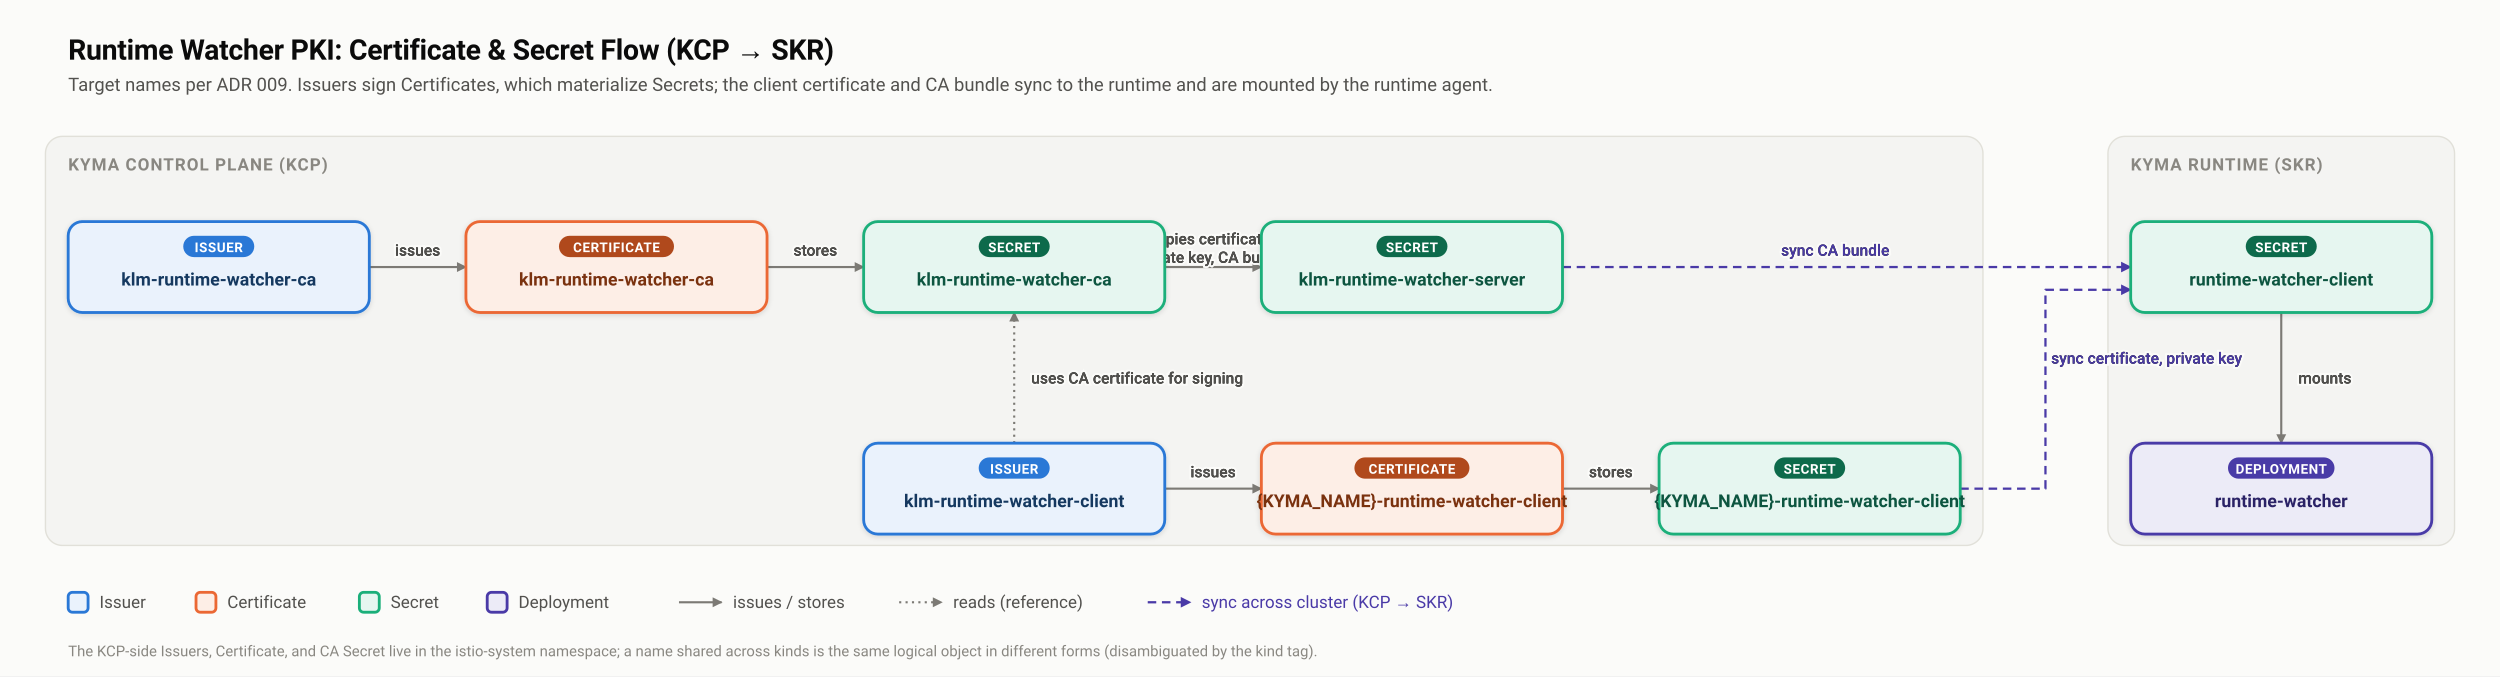
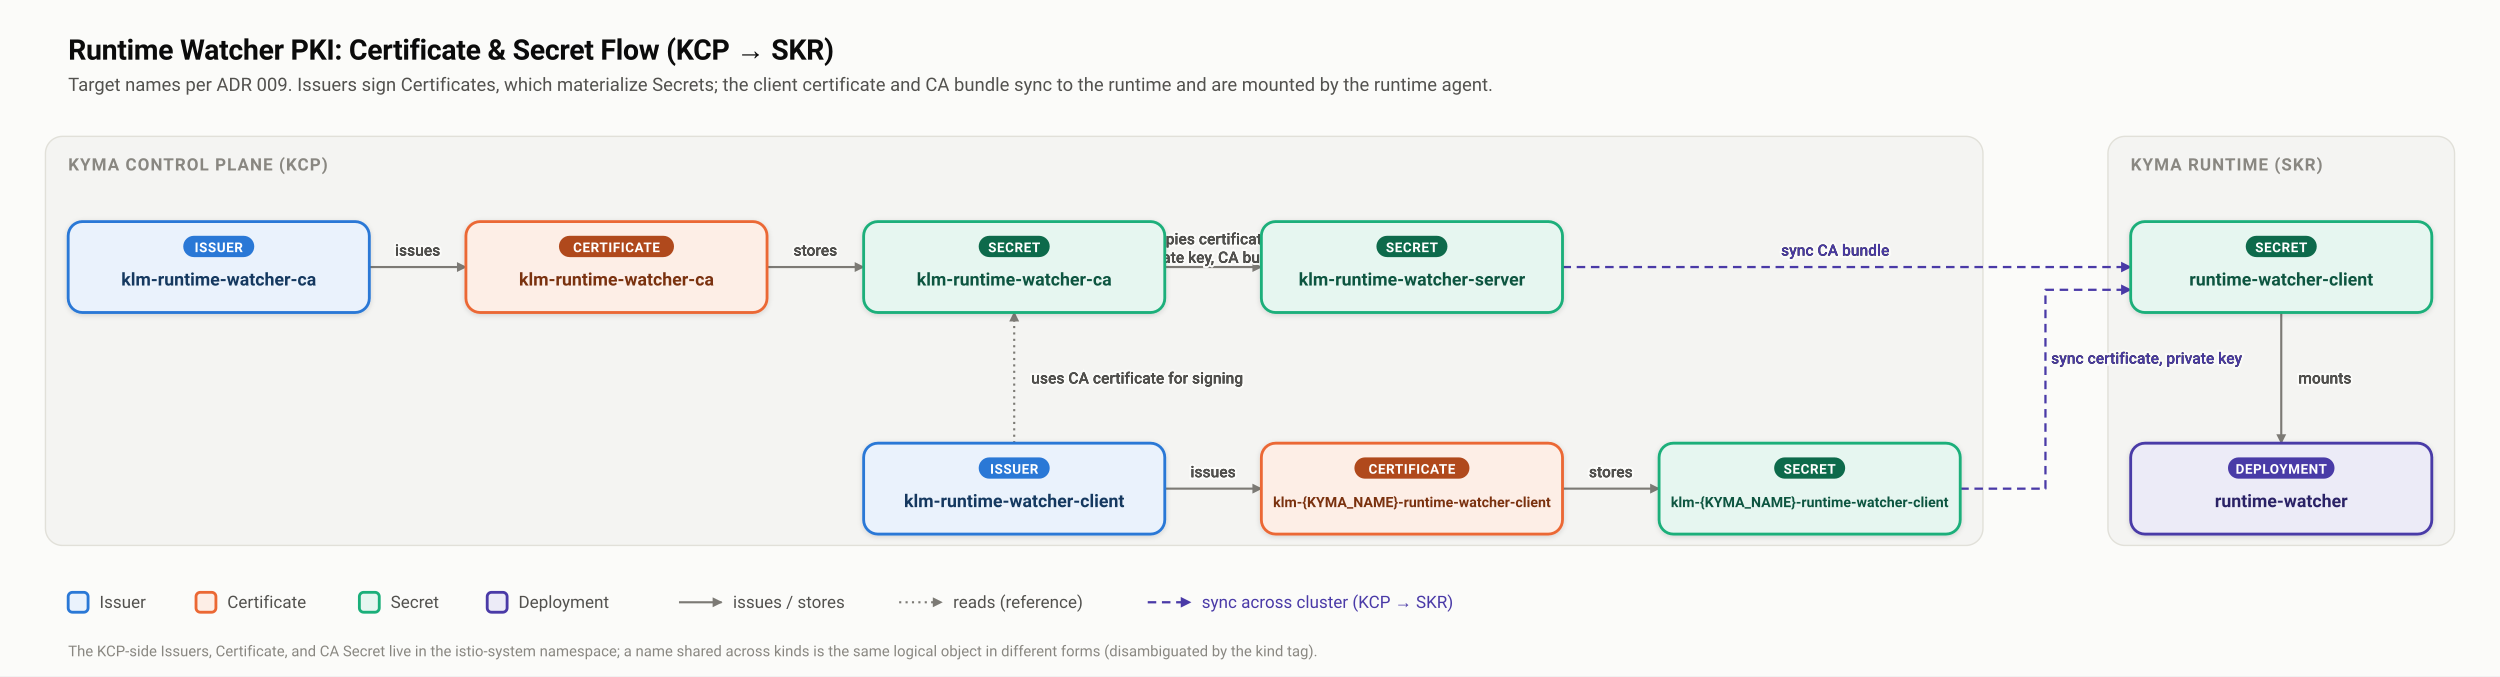
<svg xmlns="http://www.w3.org/2000/svg" viewBox="0 0 1760 476" width="1760" height="476" font-family="system-ui, -apple-system, 'Segoe UI', Roboto, 'Helvetica Neue', Arial, sans-serif" text-rendering="geometricPrecision">
  <defs>
    <filter id="cardShadow" x="-20%" y="-20%" width="140%" height="140%">
      <feDropShadow dx="0" dy="1" stdDeviation="2" flood-color="#0b0b0b" flood-opacity="0.14" />
    </filter>
    <marker id="arrow" viewBox="0 0 10 10" refX="9" refY="5" markerWidth="7" markerHeight="7" orient="auto-start-reverse" markerUnits="userSpaceOnUse">
      <path d="M0,0 L10,5 L0,10 z" fill="#7c7a75" />
    </marker>
    <marker id="arrowSync" viewBox="0 0 10 10" refX="9" refY="5" markerWidth="7.5" markerHeight="7.5" orient="auto-start-reverse" markerUnits="userSpaceOnUse">
      <path d="M0,0 L10,5 L0,10 z" fill="#4a3aa7" />
    </marker>
  </defs>
  <rect x="0" y="0" width="1760" height="476" fill="#fbfbf9" />
  <text x="48" y="42" font-size="20" font-weight="600" fill="#0b0b0b" letter-spacing="-0.01em">Runtime Watcher PKI: Certificate &amp; Secret Flow (KCP → SKR)</text>
  <text x="48" y="64" font-size="13" font-weight="400" fill="#52514e">Target names per ADR 009. Issuers sign Certificates, which materialize Secrets; the client certificate and CA bundle sync to the runtime and are mounted by the runtime agent.</text>
  <rect x="32" y="96" width="1364" height="288" rx="12" fill="#f4f4f2" stroke="#e1e0d9" stroke-width="1" />
  <text x="48" y="120" font-size="12" font-weight="700" fill="#898781" letter-spacing="0.06em">KYMA CONTROL PLANE (KCP)</text>
  <rect x="1484" y="96" width="244" height="288" rx="12" fill="#f4f4f2" stroke="#e1e0d9" stroke-width="1" />
  <text x="1500" y="120" font-size="12" font-weight="700" fill="#898781" letter-spacing="0.06em">KYMA RUNTIME (SKR)</text>
  <path d="M260,188 H328" fill="none" stroke="#7c7a75" stroke-width="1.5" marker-end="url(#arrow)" />
  <text x="294" y="180" font-size="11" font-weight="500" text-anchor="middle" stroke="#fbfbf9" stroke-width="3" paint-order="stroke">issues</text>
  <text x="294" y="180" font-size="11" font-weight="500" text-anchor="middle" fill="#52514e">issues</text>
  <path d="M540,188 H608" fill="none" stroke="#7c7a75" stroke-width="1.5" marker-end="url(#arrow)" />
  <text x="574" y="180" font-size="11" font-weight="500" text-anchor="middle" stroke="#fbfbf9" stroke-width="3" paint-order="stroke">stores</text>
  <text x="574" y="180" font-size="11" font-weight="500" text-anchor="middle" fill="#52514e">stores</text>
  <path d="M714,312 V220" fill="none" stroke="#7c7a75" stroke-width="1.5" stroke-dasharray="1.5 3" marker-end="url(#arrow)" />
  <text x="726" y="270" font-size="11" font-weight="500" text-anchor="start" stroke="#fbfbf9" stroke-width="3" paint-order="stroke">uses CA certificate for signing</text>
  <text x="726" y="270" font-size="11" font-weight="500" text-anchor="start" fill="#52514e">uses CA certificate for signing</text>
  <path d="M820,188 H888" fill="none" stroke="#7c7a75" stroke-width="1.5" marker-end="url(#arrow)" />
  <text x="854" y="172" font-size="11" font-weight="500" text-anchor="middle" stroke="#fbfbf9" stroke-width="3" paint-order="stroke">
    <tspan x="854" dy="0">copies certificate,</tspan>
    <tspan x="854" dy="13">private key, CA bundle</tspan>
  </text>
  <text x="854" y="172" font-size="11" font-weight="500" text-anchor="middle" fill="#52514e">
    <tspan x="854" dy="0">copies certificate,</tspan>
    <tspan x="854" dy="13">private key, CA bundle</tspan>
  </text>
  <path d="M820,344 H888" fill="none" stroke="#7c7a75" stroke-width="1.5" marker-end="url(#arrow)" />
  <text x="854" y="336" font-size="11" font-weight="500" text-anchor="middle" stroke="#fbfbf9" stroke-width="3" paint-order="stroke">issues</text>
  <text x="854" y="336" font-size="11" font-weight="500" text-anchor="middle" fill="#52514e">issues</text>
  <path d="M1100,344 H1168" fill="none" stroke="#7c7a75" stroke-width="1.5" marker-end="url(#arrow)" />
  <text x="1134" y="336" font-size="11" font-weight="500" text-anchor="middle" stroke="#fbfbf9" stroke-width="3" paint-order="stroke">stores</text>
  <text x="1134" y="336" font-size="11" font-weight="500" text-anchor="middle" fill="#52514e">stores</text>
  <path d="M1100,188 H1500" fill="none" stroke="#4a3aa7" stroke-width="1.6" stroke-dasharray="6 4" marker-end="url(#arrowSync)" />
  <text x="1292" y="180" font-size="11" font-weight="500" text-anchor="middle" stroke="#fbfbf9" stroke-width="3" paint-order="stroke">sync CA bundle</text>
  <text x="1292" y="180" font-size="11" font-weight="500" text-anchor="middle" fill="#4a3aa7">sync CA bundle</text>
  <path d="M1380,344 H1440 V204 H1500" fill="none" stroke="#4a3aa7" stroke-width="1.6" stroke-dasharray="6 4" stroke-linejoin="round" marker-end="url(#arrowSync)" />
  <text x="1444" y="256" font-size="11" font-weight="500" text-anchor="start" stroke="#fbfbf9" stroke-width="3" paint-order="stroke">sync certificate, private key</text>
  <text x="1444" y="256" font-size="11" font-weight="500" text-anchor="start" fill="#4a3aa7">sync certificate, private key</text>
  <path d="M1606,220 V312" fill="none" stroke="#7c7a75" stroke-width="1.5" marker-end="url(#arrow)" />
  <text x="1618" y="270" font-size="11" font-weight="500" text-anchor="start" stroke="#fbfbf9" stroke-width="3" paint-order="stroke">mounts</text>
  <text x="1618" y="270" font-size="11" font-weight="500" text-anchor="start" fill="#52514e">mounts</text>
  <g transform="translate(48,156)" filter="url(#cardShadow)">
    <rect width="212" height="64" rx="10" fill="#eaf2fc" stroke="#2a78d6" stroke-width="2" />
    <rect x="81" y="10" width="50" height="15" rx="7.5" fill="#2a78d6" />
    <text x="106" y="21.5" font-size="9.5" font-weight="700" fill="#ffffff" text-anchor="middle" letter-spacing="0.04em">ISSUER</text>
    <text x="106" y="45" font-size="12.5" font-weight="600" fill="#12385f" text-anchor="middle">klm-runtime-watcher-ca</text>
  </g>
  <g transform="translate(328,156)" filter="url(#cardShadow)">
    <rect width="212" height="64" rx="10" fill="#fdeee6" stroke="#eb6834" stroke-width="2" />
    <rect x="65.5" y="10" width="81" height="15" rx="7.5" fill="#b0491c" />
    <text x="106" y="21.5" font-size="9.5" font-weight="700" fill="#ffffff" text-anchor="middle" letter-spacing="0.04em">CERTIFICATE</text>
    <text x="106" y="45" font-size="12.5" font-weight="600" fill="#7a3111" text-anchor="middle">klm-runtime-watcher-ca</text>
  </g>
  <g transform="translate(608,156)" filter="url(#cardShadow)">
    <rect width="212" height="64" rx="10" fill="#e6f6f0" stroke="#1baf7a" stroke-width="2" />
    <rect x="81" y="10" width="50" height="15" rx="7.5" fill="#0f6b4b" />
    <text x="106" y="21.5" font-size="9.5" font-weight="700" fill="#ffffff" text-anchor="middle" letter-spacing="0.04em">SECRET</text>
    <text x="106" y="45" font-size="12.5" font-weight="600" fill="#0d5540" text-anchor="middle">klm-runtime-watcher-ca</text>
  </g>
  <g transform="translate(888,156)" filter="url(#cardShadow)">
    <rect width="212" height="64" rx="10" fill="#e6f6f0" stroke="#1baf7a" stroke-width="2" />
    <rect x="81" y="10" width="50" height="15" rx="7.5" fill="#0f6b4b" />
    <text x="106" y="21.5" font-size="9.5" font-weight="700" fill="#ffffff" text-anchor="middle" letter-spacing="0.04em">SECRET</text>
    <text x="106" y="45" font-size="12.5" font-weight="600" fill="#0d5540" text-anchor="middle">klm-runtime-watcher-server</text>
  </g>
  <g transform="translate(608,312)" filter="url(#cardShadow)">
    <rect width="212" height="64" rx="10" fill="#eaf2fc" stroke="#2a78d6" stroke-width="2" />
    <rect x="81" y="10" width="50" height="15" rx="7.5" fill="#2a78d6" />
    <text x="106" y="21.5" font-size="9.5" font-weight="700" fill="#ffffff" text-anchor="middle" letter-spacing="0.04em">ISSUER</text>
    <text x="106" y="45" font-size="12.5" font-weight="600" fill="#12385f" text-anchor="middle">klm-runtime-watcher-client</text>
  </g>
  <g transform="translate(888,312)" filter="url(#cardShadow)">
    <rect width="212" height="64" rx="10" fill="#fdeee6" stroke="#eb6834" stroke-width="2" />
    <rect x="65.5" y="10" width="81" height="15" rx="7.5" fill="#b0491c" />
    <text x="106" y="21.5" font-size="9.5" font-weight="700" fill="#ffffff" text-anchor="middle" letter-spacing="0.04em">CERTIFICATE</text>
-     <text x="106" y="45" font-size="12.5" font-weight="600" fill="#7a3111" text-anchor="middle">{KYMA_NAME}-runtime-watcher-client</text>
+     <text x="106" y="45" font-size="10" font-weight="600" fill="#7a3111" text-anchor="middle">klm-{KYMA_NAME}-runtime-watcher-client</text>
  </g>
  <g transform="translate(1168,312)" filter="url(#cardShadow)">
    <rect width="212" height="64" rx="10" fill="#e6f6f0" stroke="#1baf7a" stroke-width="2" />
    <rect x="81" y="10" width="50" height="15" rx="7.5" fill="#0f6b4b" />
    <text x="106" y="21.5" font-size="9.5" font-weight="700" fill="#ffffff" text-anchor="middle" letter-spacing="0.04em">SECRET</text>
-     <text x="106" y="45" font-size="12.5" font-weight="600" fill="#0d5540" text-anchor="middle">{KYMA_NAME}-runtime-watcher-client</text>
+     <text x="106" y="45" font-size="10" font-weight="600" fill="#0d5540" text-anchor="middle">klm-{KYMA_NAME}-runtime-watcher-client</text>
  </g>
  <g transform="translate(1500,156)" filter="url(#cardShadow)">
    <rect width="212" height="64" rx="10" fill="#e6f6f0" stroke="#1baf7a" stroke-width="2" />
    <rect x="81" y="10" width="50" height="15" rx="7.5" fill="#0f6b4b" />
    <text x="106" y="21.5" font-size="9.5" font-weight="700" fill="#ffffff" text-anchor="middle" letter-spacing="0.04em">SECRET</text>
    <text x="106" y="45" font-size="12.5" font-weight="600" fill="#0d5540" text-anchor="middle">runtime-watcher-client</text>
  </g>
  <g transform="translate(1500,312)" filter="url(#cardShadow)">
    <rect width="212" height="64" rx="10" fill="#ecebf7" stroke="#4a3aa7" stroke-width="2" />
    <rect x="68.5" y="10" width="75" height="15" rx="7.5" fill="#4a3aa7" />
    <text x="106" y="21.5" font-size="9.5" font-weight="700" fill="#ffffff" text-anchor="middle" letter-spacing="0.04em">DEPLOYMENT</text>
    <text x="106" y="45" font-size="12.5" font-weight="600" fill="#2b2266" text-anchor="middle">runtime-watcher</text>
  </g>
  <g transform="translate(48,428)" font-size="12" fill="#52514e">
    <rect x="0" y="-11" width="14" height="14" rx="3" fill="#eaf2fc" stroke="#2a78d6" stroke-width="2" />
    <text x="22" y="0">Issuer</text>
    <rect x="90" y="-11" width="14" height="14" rx="3" fill="#fdeee6" stroke="#eb6834" stroke-width="2" />
    <text x="112" y="0">Certificate</text>
    <rect x="205" y="-11" width="14" height="14" rx="3" fill="#e6f6f0" stroke="#1baf7a" stroke-width="2" />
    <text x="227" y="0">Secret</text>
    <rect x="295" y="-11" width="14" height="14" rx="3" fill="#ecebf7" stroke="#4a3aa7" stroke-width="2" />
    <text x="317" y="0">Deployment</text>
    <path d="M430,-4 H460" stroke="#7c7a75" stroke-width="1.5" marker-end="url(#arrow)" />
    <text x="468" y="0">issues / stores</text>
    <path d="M585,-4 H615" stroke="#7c7a75" stroke-width="1.5" stroke-dasharray="1.5 3" marker-end="url(#arrow)" />
    <text x="623" y="0">reads (reference)</text>
    <path d="M760,-4 H790" stroke="#4a3aa7" stroke-width="1.6" stroke-dasharray="6 4" marker-end="url(#arrowSync)" />
    <text x="798" y="0" fill="#4a3aa7">sync across cluster (KCP → SKR)</text>
  </g>
  <text x="48" y="462" font-size="10.5" font-weight="400" fill="#898781">The KCP-side Issuers, Certificate, and CA Secret live in the istio-system namespace; a name shared across kinds is the same logical object in different forms (disambiguated by the kind tag).</text>
</svg>
